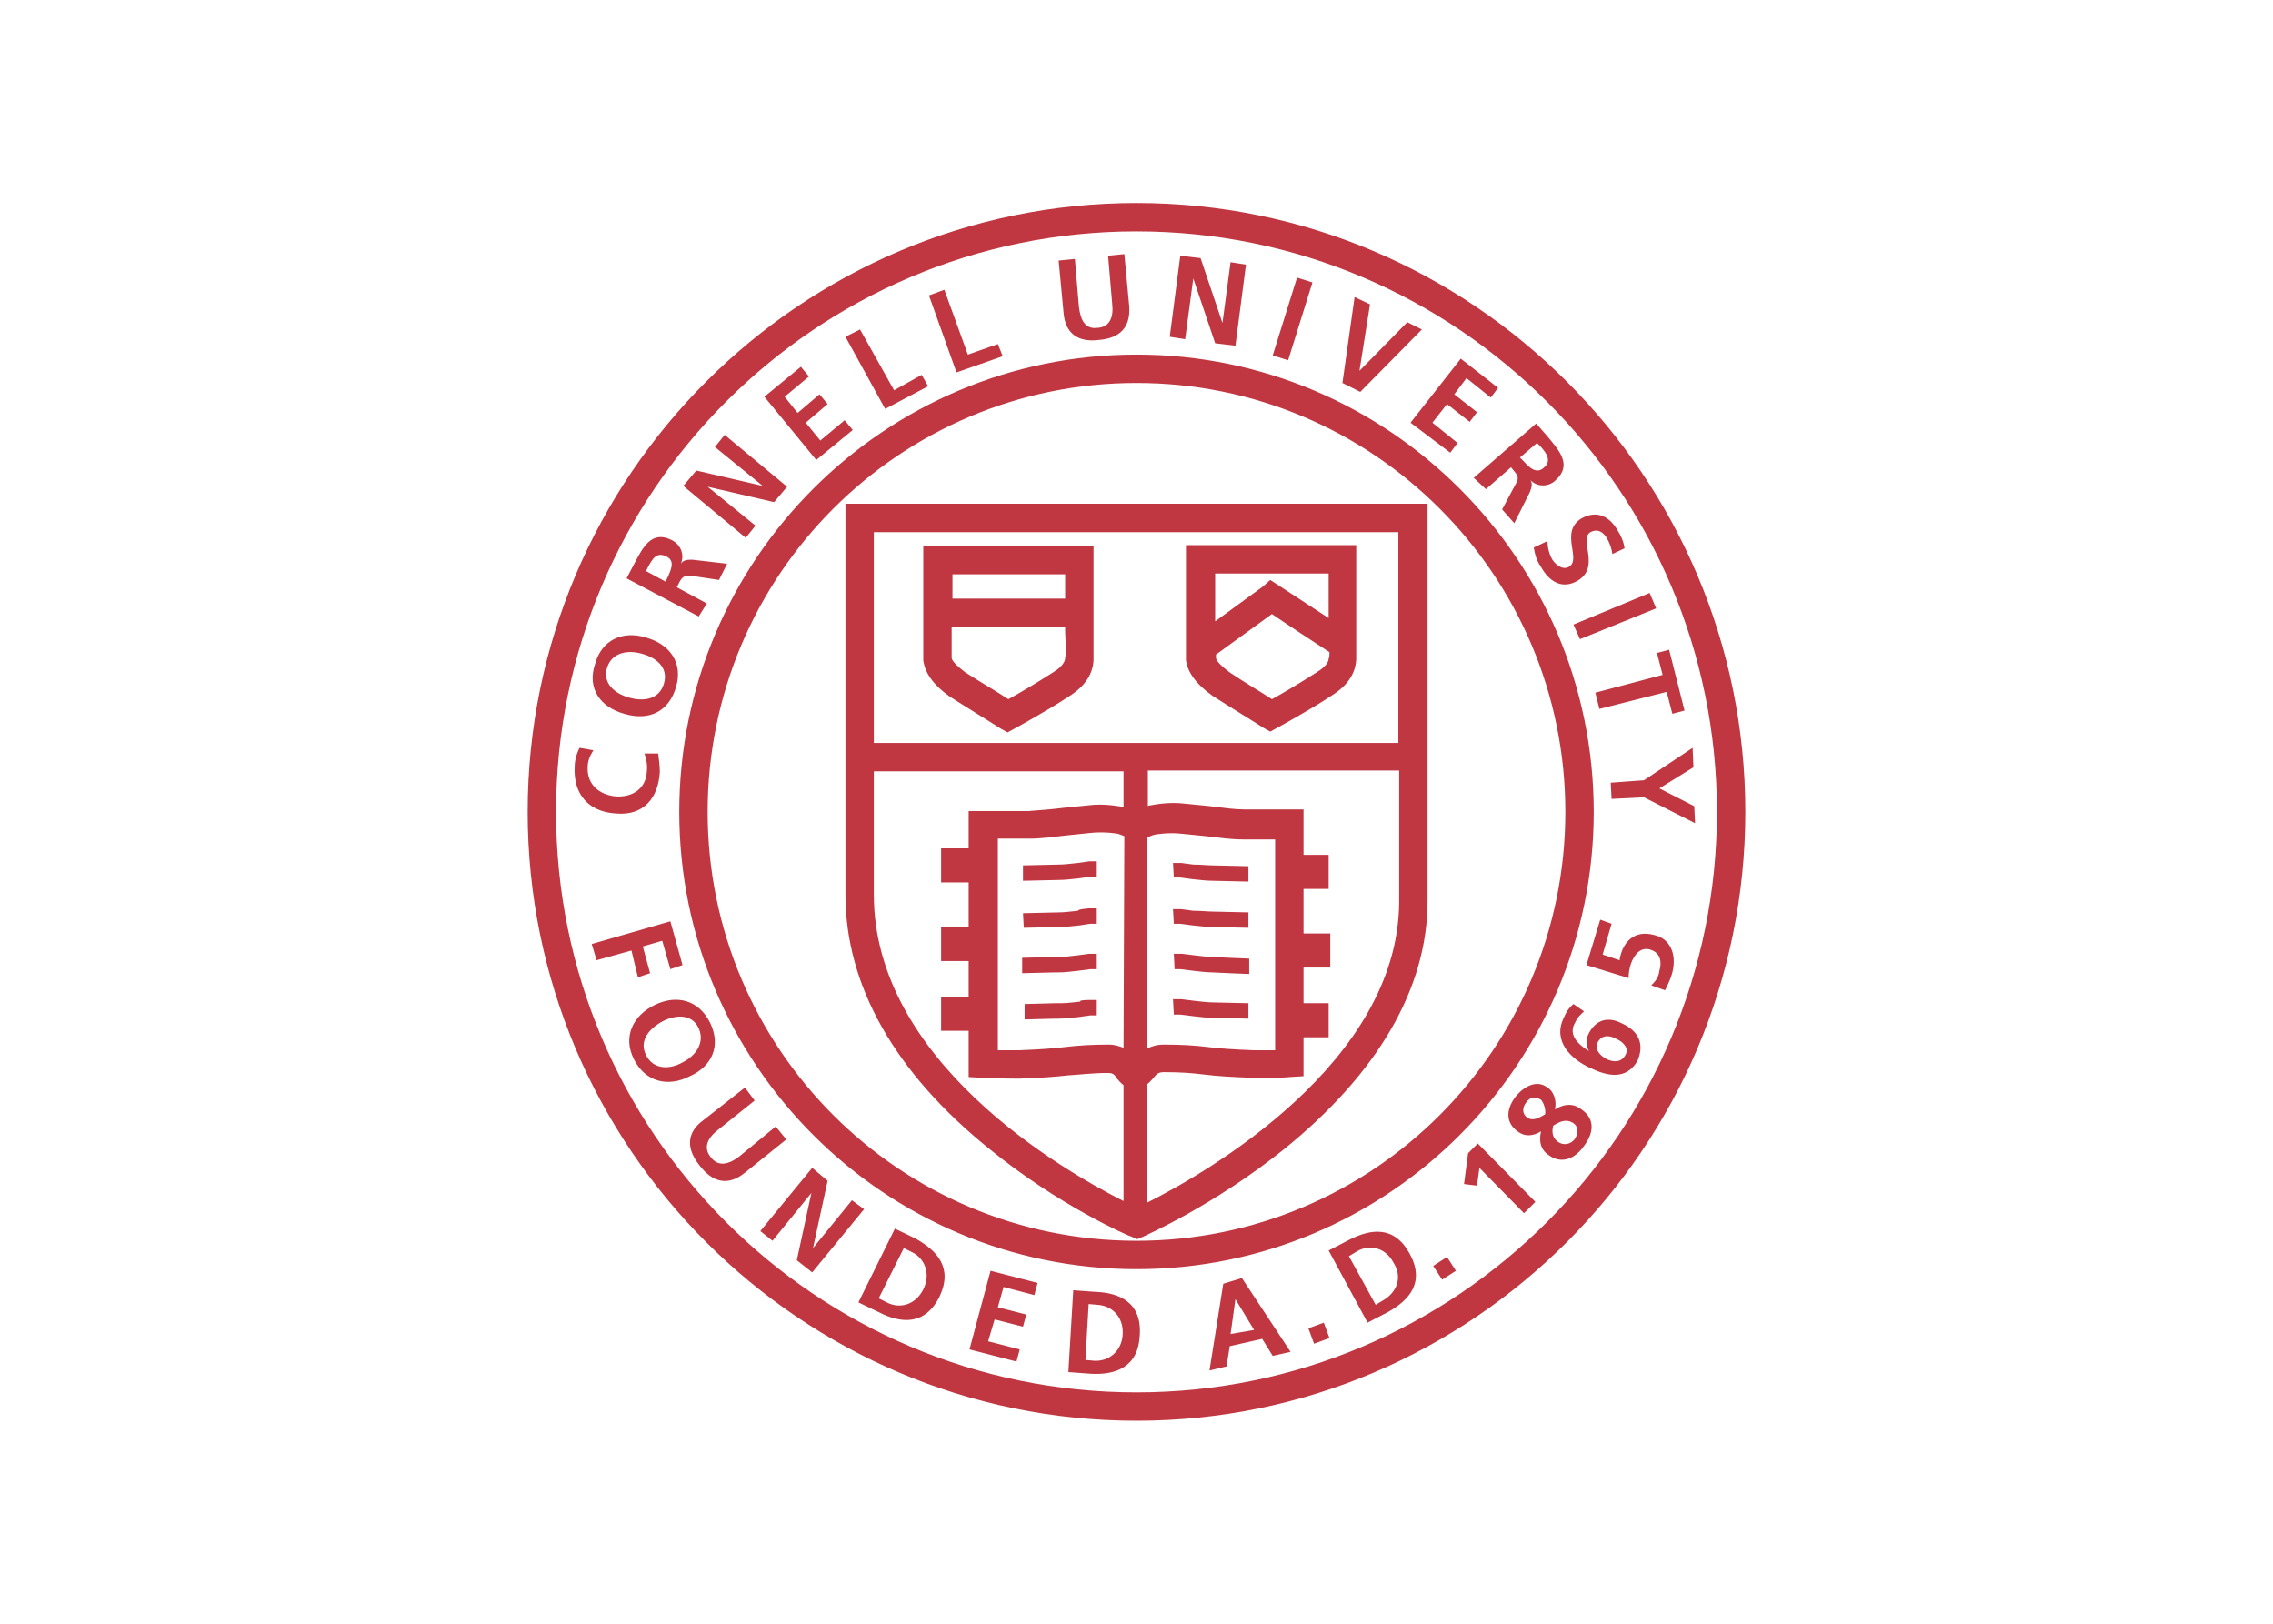
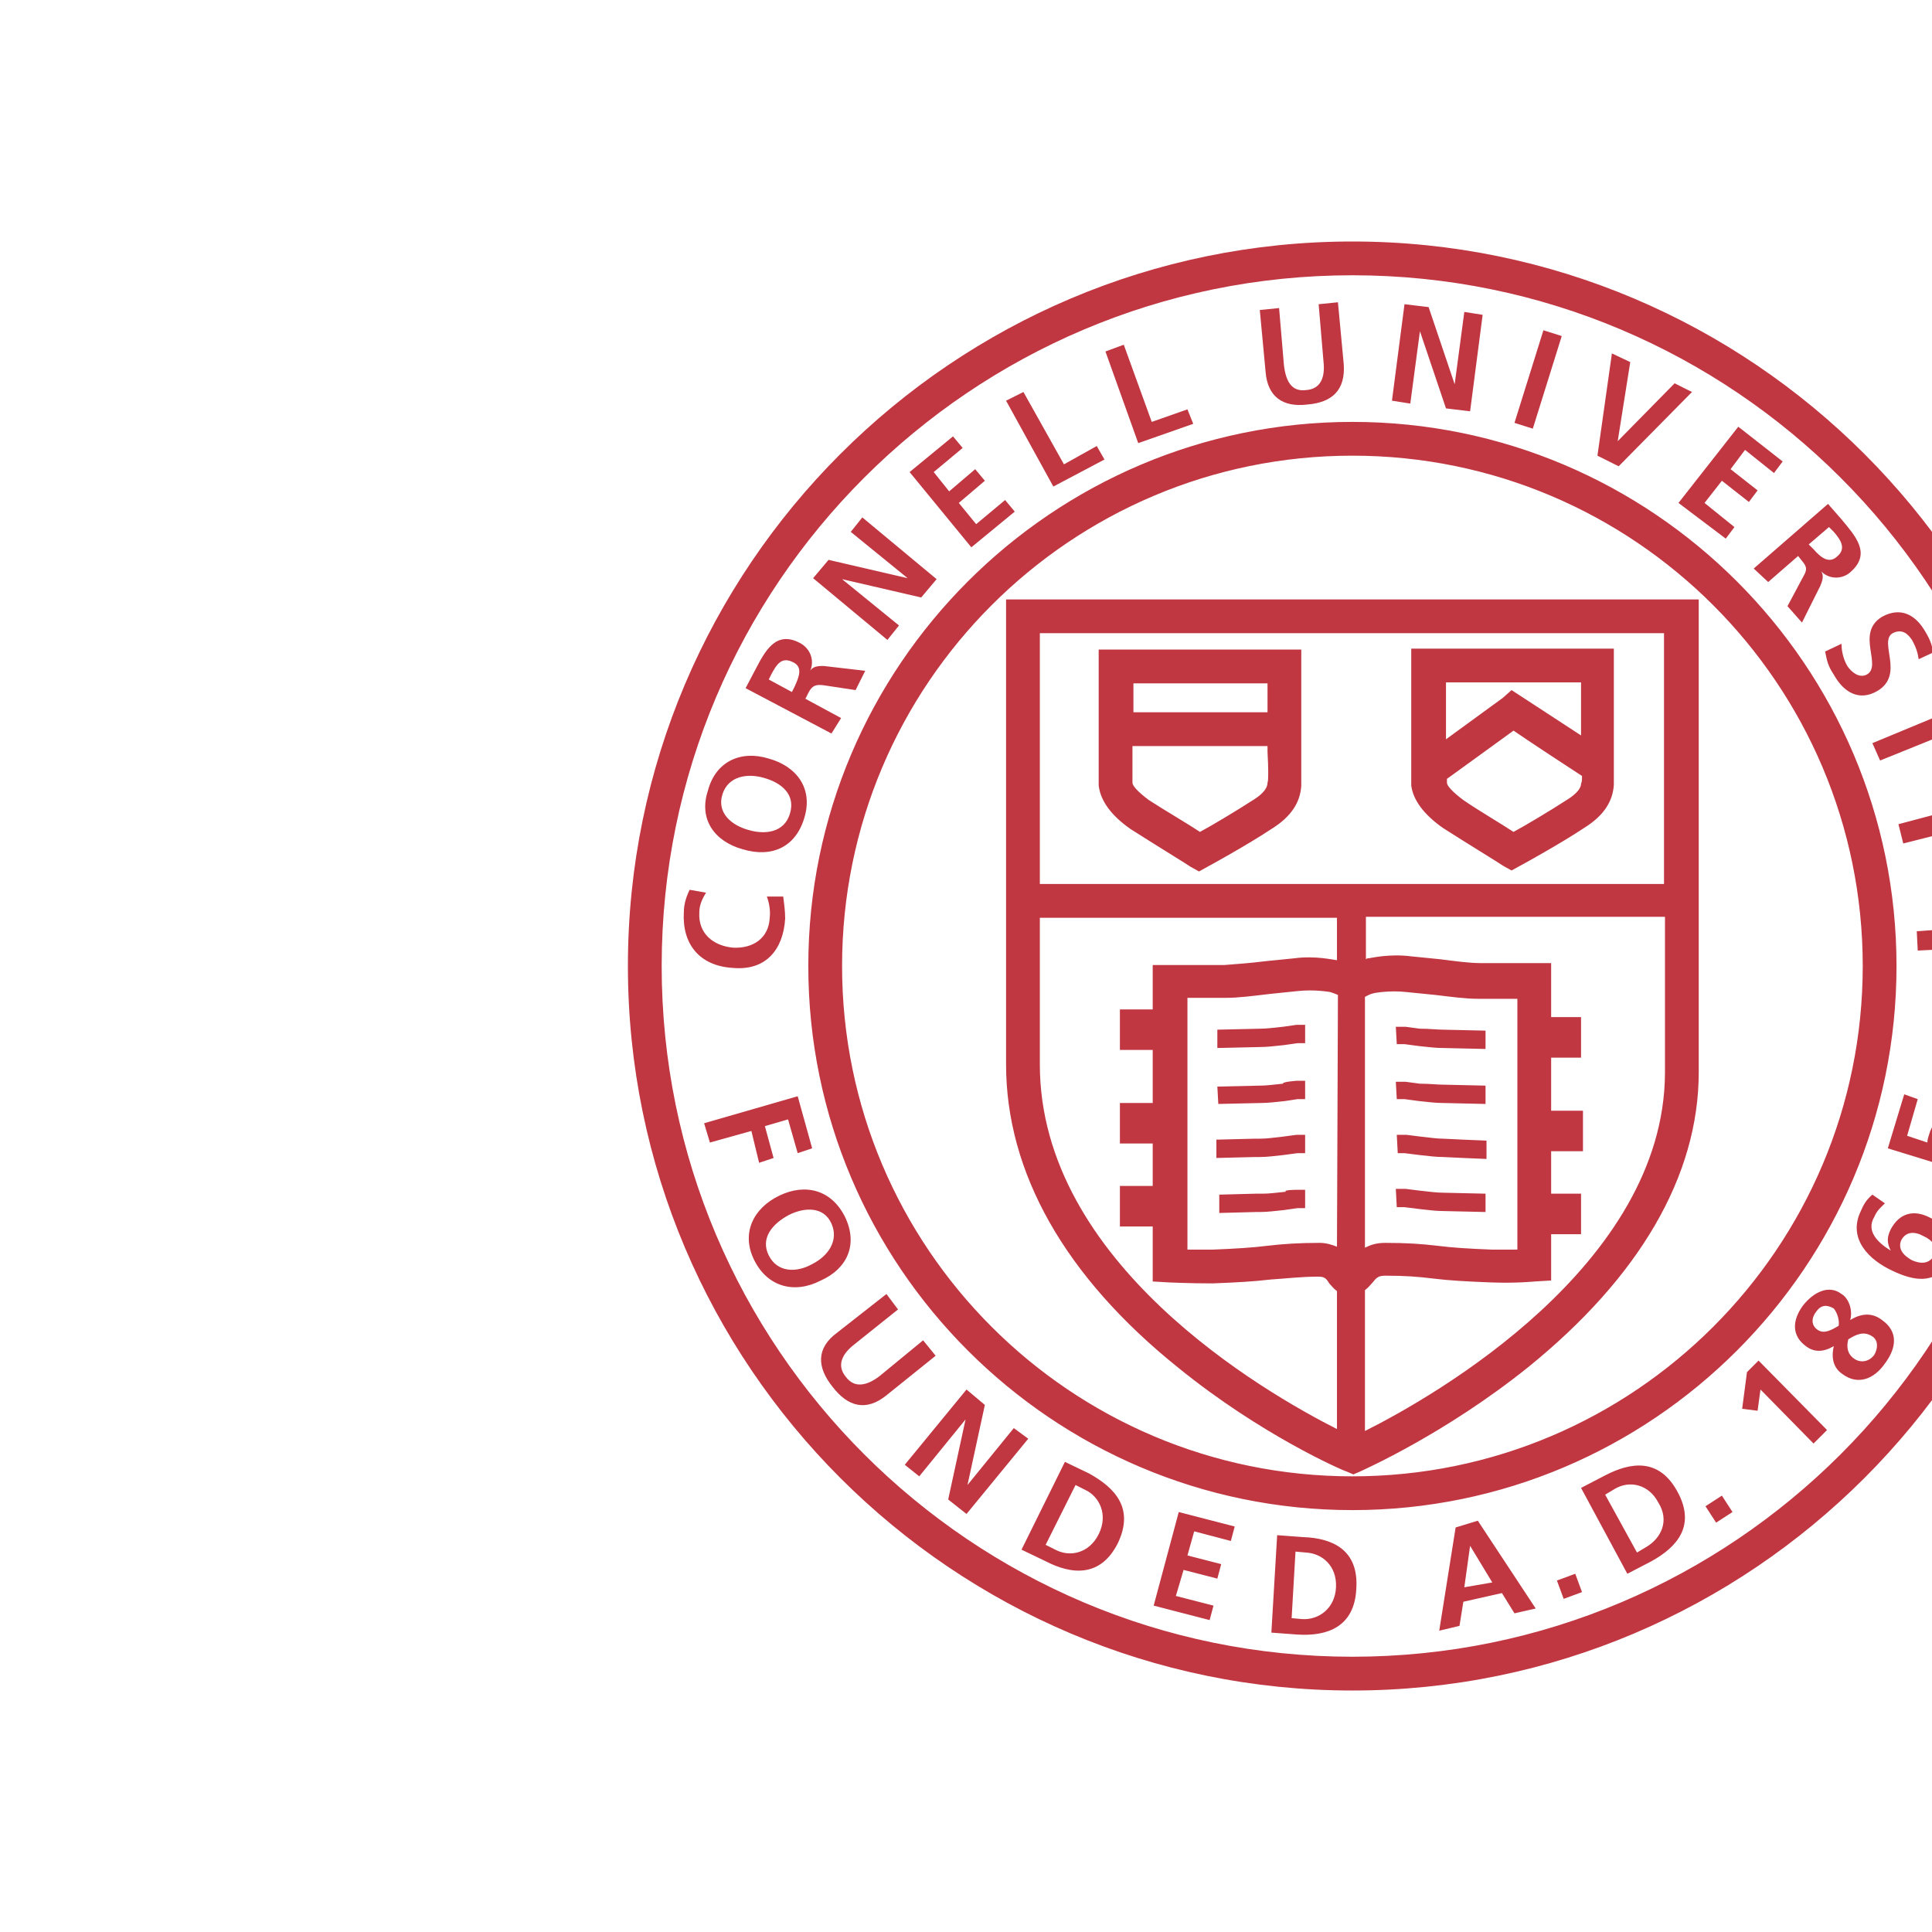
- <svg xmlns="http://www.w3.org/2000/svg" clip-rule="evenodd" fill-rule="evenodd" stroke-linejoin="round" stroke-miterlimit="1.414" viewBox="0 0 560 400">
+ <svg xmlns="http://www.w3.org/2000/svg" clip-rule="evenodd" fill-rule="evenodd" stroke-linejoin="round" stroke-miterlimit="1.414" viewBox="0 0 400 400">
  <path d="m224 89.145c-43.47 0-78.855 35.385-78.855 78.855s35.385 78.855 78.855 78.855 78.855-35.385 78.855-78.855-35.385-78.855-78.855-78.855zm0 154.035c-41.475 0-75.18-33.705-75.18-75.18s33.705-75.18 75.18-75.18 75.18 33.705 75.18 75.18-33.705 75.18-75.18 75.18zm0-134.4c-32.655 0-59.22 26.565-59.22 59.22s26.565 59.22 59.22 59.22 59.22-26.565 59.22-59.22-26.565-59.22-59.22-59.22zm0 114.765c-30.66 0-55.545-24.885-55.545-55.545s24.885-55.545 55.545-55.545 55.545 24.885 55.545 55.545-24.885 55.545-55.545 55.545zm-37.695-95.445v50.61c0 11.76 6.405 23.1 18.69 32.97 9.03 7.35 17.955 11.235 18.375 11.34l.735.315.735-.315c.42-.21 9.24-4.095 18.27-11.34 12.075-9.765 18.585-20.79 18.585-32.13v-51.45zm71.61 3.675v27.3h-67.935v-27.3zm-15.96 67.095h-2.73c-2.625-.105-4.305-.21-5.985-.42-1.785-.21-3.36-.315-5.67-.315-.945 0-1.575.21-2.205.525v-27.3c.21-.105.525-.315 1.05-.42 0 0 1.68-.315 3.465-.105l3.15.315c1.785.21 3.255.42 4.725.42h4.2zm-19.635-.315c-.525-.21-1.155-.42-1.89-.42-2.205 0-3.885.105-5.67.315-1.68.21-3.465.315-5.985.42h-2.73v-27.405h4.2c1.365 0 2.94-.21 4.725-.42l3.045-.315c1.89-.21 3.57.105 3.57.105.315.105.63.21.84.315zm-32.34-19.845v-15.96h32.34v4.62c-.21 0-2.31-.525-4.62-.21l-3.15.315c-1.68.21-3.15.315-4.515.42h-3.99-3.78v4.83h-3.57v4.41h3.57v5.775h-3.57v4.41h3.57v4.62h-3.57v4.41h3.57v5.985l1.785.105c.105 0 2.205.105 4.725.105 2.73-.105 4.515-.21 6.3-.42 1.68-.105 3.255-.315 5.25-.315.63 0 .84.21 1.155.735.21.21.42.525.84.84v15.015c-7.875-3.99-32.34-18.06-32.34-39.69zm35.385 39.9v-15.33c.42-.315.63-.63.84-.84.42-.525.63-.735 1.365-.735 2.1 0 3.57.105 5.25.315s3.57.315 6.3.42 4.725-.105 4.725-.105l1.785-.105v-5.04h3.255v-4.41h-3.255v-4.62h3.465v-4.41h-3.465v-5.775h3.255v-4.41h-3.255v-5.88h-3.675-3.99c-1.26 0-2.73-.21-4.41-.42l-3.15-.315c-2.415-.315-4.515.21-4.62.21s-.21 0-.315.105v-4.62h32.55v17.01c-.105 20.895-25.095 35.175-32.655 38.955zm-25.515-65.52c2.625 1.68 6.405 3.99 6.51 4.095l.945.525.945-.525c.21-.105 4.41-2.415 6.93-4.095 2.205-1.365 3.15-2.94 3.255-4.725v-12.915-1.89h-22.05v14.805c.21 1.68 1.365 3.255 3.465 4.725zm14.91-5.04c0 .84-1.05 1.575-1.575 1.89-1.785 1.155-4.41 2.73-5.775 3.465-1.26-.84-3.78-2.31-5.565-3.465-1.26-.945-1.785-1.575-1.785-1.89v-3.99h14.7v.63c.105 1.89.105 3.15 0 3.36zm0-10.815v3.15h-14.595v-3.15zm19.11 15.75c2.625 1.68 6.405 3.99 6.51 4.095l.945.525.945-.525c.21-.105 4.41-2.415 6.93-4.095 2.205-1.365 3.15-2.94 3.255-4.725v-12.915-1.89h-22.05v14.91c.21 1.575 1.365 3.15 3.465 4.62zm15.015-4.83c0 .735-1.05 1.47-1.575 1.785-1.785 1.155-4.41 2.73-5.775 3.465-1.26-.84-3.78-2.31-5.46-3.465-1.26-.945-1.785-1.575-1.785-1.89v-.42s5.67-4.095 7.245-5.25c1.365.945 5.985 3.99 7.455 4.935 0 .42 0 .63-.105.84 0-.105 0 0 0 0zm-14.7-11.025h14.7v5.775l-7.56-4.935-.945.84-6.195 4.515v-1.68c0-1.575 0-3.15 0-4.515zm-.315 37.8 4.62.105v1.995l-4.62-.105c-.84 0-1.575-.105-2.625-.21l-1.575-.21h-.84l-.105-1.89h1.05l1.575.21c1.05 0 1.89.105 2.52.105zm0 5.985 4.62.105v1.995l-4.62-.105c-.84 0-1.575-.105-2.625-.21l-1.575-.21h-.84l-.105-1.89h1.05l1.575.21c1.05 0 1.89.105 2.52.105zm-4.935 7.455-.105-1.995h1.05l1.68.21c.945.105 1.68.21 2.31.21l2.205.105 2.52.105v1.995l-2.52-.105-2.205-.105c-.735 0-1.575-.105-2.52-.21l-1.68-.21zm4.935 4.305 4.62.105v1.995l-4.62-.105c-.735 0-1.575-.105-2.52-.21 0 0-1.575-.21-1.68-.21h-.84l-.105-1.995h1.05l1.68.21c.945.105 1.785.21 2.415.21zm-24.57-15.75v-1.995l4.62-.105c.735 0 1.47-.105 2.52-.21l1.47-.21h.945v1.995h-.84l-1.47.21c-.945.105-1.89.21-2.625.21zm8.61 3.57h.945v1.995h-.84l-1.365.21c-.945.105-1.89.21-2.625.21l-4.62.105-.105-1.89 4.62-.105c.735 0 1.47-.105 2.52-.21-.105-.21 1.47-.315 1.47-.315zm0 5.88h.945v1.995h-.84l-1.575.21c-.945.105-1.785.21-2.52.21h-.525l-4.2.105v-1.995l4.2-.105h.525c.735 0 1.47-.105 2.415-.21zm0 5.985h.945v1.995h-.84l-1.47.21c-.945.105-1.89.21-2.625.21h-.42l-3.99.105v-1.995l3.99-.105h.735c.735 0 1.47-.105 2.52-.21-.315-.21 1.155-.21 1.155-.21zm-3.36-89.04-.63-6.72 2.1-.21.525 6.195c.21 1.785.84 2.94 2.415 2.73 1.575-.105 2.1-1.365 1.89-3.15l-.525-6.195 2.1-.21.63 6.72c.21 2.835-1.26 4.2-3.99 4.41-2.625.315-4.305-.84-4.515-3.57zm-32.025 19.11-6.72-8.19 4.725-3.885 1.05 1.26-3.15 2.625 1.68 2.1 2.835-2.415 1.05 1.26-2.835 2.415 1.89 2.31 3.15-2.625 1.05 1.26zm18.165-11.34-3.57-9.975 1.995-.735 3.045 8.4 3.885-1.365.63 1.575zm29.61-4.305-1.995-.315 1.365-10.5 2.625.315 2.835 8.4 1.05-7.875 1.995.315-1.365 10.5-2.625-.315-2.835-8.4zm-56.91 25.725-8.085-6.72 1.68-1.995 8.61 1.995-6.195-5.04 1.26-1.575 8.085 6.72-1.68 1.995-8.61-1.995 6.195 5.04zm-5.04 8.505-3.885-2.1.315-.63c.42-.84.84-.945 1.68-.84l3.465.525 1.05-2.1-4.515-.525c-.525 0-1.155 0-1.47.525.525-1.26-.105-2.52-1.155-3.045-2.625-1.365-3.78.945-4.83 2.94l-1.05 1.995 9.345 4.935zm-5.04-3.465-.315.63-2.52-1.365.315-.63c.525-.945 1.05-1.89 2.31-1.26 1.155.525.63 1.68.21 2.625zm117.285 6.195 9.87-4.095.84 1.995-9.87 3.99zm-36.96-34.23-1.995-.63 3.15-10.08 1.995.63zm48.51 40.74-.735-2.835 1.575-.42 1.995 7.875-1.575.42-.735-2.835-8.715 2.205-.525-2.1zm-2.415 13.65 6.3-4.2.105 2.52-4.41 2.73 4.515 2.31.105 2.205-6.615-3.36-4.2.21-.105-2.1zm-9.765-27.615c1.785-.945-1.26-4.515 1.68-6.3 2.1-1.155 3.675-.105 4.62 1.47.525.84.84 1.575.945 2.415l-1.575.735c-.105-.735-.315-1.365-.735-2.1-.42-.63-1.05-1.26-2.1-.735-1.575.945 1.365 4.515-1.68 6.3-1.995 1.155-3.675.105-4.725-1.785-.63-.945-.735-1.47-.945-2.52l1.785-.84c0 .84.21 1.68.63 2.415.42.63 1.26 1.365 2.1.945zm-10.71-10.08 3.255-2.835.42.525c.63.735.525 1.05.105 1.785l-1.68 3.15 1.575 1.785 1.995-3.99c.21-.525.42-1.05.105-1.575.945.945 2.415.84 3.255 0 2.205-1.995.42-3.885-1.05-5.67l-1.47-1.68-8.085 7.035zm6.615-5.985.525.525c.735.84 1.365 1.785.42 2.625-.945.945-1.89.105-2.625-.735l-.525-.525zm-22.89-6.615-2.31-1.155 1.575-11.13 1.995.945-1.365 8.61 6.195-6.3 1.89.945zm6.51 3.99 6.51-8.295 4.83 3.78-.945 1.26-3.15-2.52-1.575 2.1 2.94 2.31-.945 1.26-2.94-2.31-1.89 2.415 3.255 2.625-.945 1.26zm-68.04-1.785-5.145-9.345 1.89-.945 4.41 7.875 3.57-1.995.84 1.47zm56.805 118.335.735 1.995-1.995.735-.735-1.995zm-13.02-5.04-1.785 11.235 2.205-.525.42-2.625 4.2-.945 1.365 2.205 2.31-.525-6.3-9.555zm.945 6.51.63-4.515 2.415 3.99zm45.465-29.085c-.945-.735-2.1-.84-3.465 0 .315-1.155-.21-2.415-.945-2.835-1.365-1.05-3.045-.21-4.2 1.26-1.155 1.575-1.26 3.255.315 4.41.945.735 1.995.63 3.045 0-.315 1.365 0 2.415.945 3.045 1.68 1.26 3.465.525 4.62-1.155 1.26-1.68 1.47-3.465-.315-4.725zm-4.725.63c-.735.42-1.575.945-2.31.42s-.63-1.365-.105-1.995c.525-.735 1.155-.735 1.89-.315.42.525.63 1.365.525 1.89zm3.885 3.15c-.525.735-1.47.945-2.205.42s-.84-1.26-.63-2.1c.84-.525 1.68-.945 2.625-.315.63.42.63 1.26.21 1.995zm-62.16 19.845-2.835-.21-.63 10.605 2.835.21c3.255.21 6.195-.84 6.405-4.935.315-4.305-2.625-5.565-5.775-5.67zm3.57 5.46c-.105 2.31-1.89 3.57-3.675 3.465l-1.155-.105.42-7.245 1.155.105c1.785.105 3.36 1.47 3.255 3.78zm-64.575-80.325c3.15.945 5.775-.21 6.72-3.465.945-3.15-.84-5.565-3.885-6.405-3.045-.945-5.775.315-6.615 3.465-1.05 3.15.735 5.565 3.78 6.405zm-2.205-5.985c.63-1.995 2.73-2.31 4.515-1.785 1.89.525 3.465 1.785 2.835 3.885s-2.73 2.31-4.515 1.785c-1.89-.525-3.465-1.89-2.835-3.885zm96.075 74.13-2.625 1.365 5.04 9.345 2.625-1.365c2.835-1.575 4.83-3.885 2.835-7.56s-5.04-3.255-7.875-1.785zm4.515 7.77-1.05.63-3.465-6.3 1.05-.63c1.575-.945 3.675-.525 4.725 1.47 1.26 1.995.315 3.885-1.26 4.83zm-50.925-3.78 6.09 1.575-.42 1.575-3.99-1.05-.735 2.625 3.675.945-.42 1.575-3.675-.945-.84 2.835 4.095 1.05-.42 1.575-6.09-1.575zm59.115-1.785 1.155 1.785-1.785 1.155-1.155-1.785zm3.99-14.7 7.455 7.56-1.47 1.47-5.775-5.88-.315 2.31-1.68-.21.525-3.99zm-109.62-24.99-4.515 1.26-.63-2.1 10.185-2.94 1.575 5.67-1.575.525-1.05-3.675-2.52.735.945 3.465-1.575.525zm134.82 2.835c-.21.84-.63 1.68-.945 2.31l-1.785-.63c.42-.42.945-.945 1.05-1.89.315-1.05.21-2.31-1.155-2.73-1.26-.42-2.1.63-2.52 1.785-.21.63-.315 1.26-.315 1.89l-5.46-1.68 1.785-5.88 1.47.525-1.155 3.99 2.205.735c0-.315.105-.63.21-.945.42-1.365 1.68-3.045 4.305-2.31 1.89.42 2.94 2.31 2.31 4.83zm-136.815-20.58c-3.675-.21-5.565-2.625-5.355-6.09 0-.735.21-1.575.63-2.415l1.785.315c-.525.84-.735 1.47-.735 2.205-.105 2.205 1.47 3.57 3.675 3.78 2.205.105 3.885-1.05 3.99-3.255.105-.84-.105-1.785-.315-2.31h1.785c.105.84.21 1.575.21 2.415-.21 3.36-2.1 5.67-5.67 5.355zm12.18 27.09c-1.47-2.94-4.305-3.675-7.14-2.31s-4.2 4.095-2.73 7.035 4.41 3.675 7.245 2.205c2.835-1.26 4.095-3.885 2.625-6.93zm-3.57 5.145c-1.68.945-3.78.945-4.725-.945s.42-3.465 2.205-4.41c1.68-.84 3.78-.945 4.62.945s-.42 3.57-2.1 4.41zm121.695-5.04c-1.785-.945-3.36-.525-4.305 1.26-.42.84-.42 1.47 0 2.31-1.365-.84-2.73-2.1-1.785-3.675.315-.735.735-1.05 1.155-1.47l-1.365-.945c-.63.525-.945 1.05-1.26 1.785-1.47 3.045.945 5.355 3.465 6.51 2.205 1.05 4.62 1.575 6.09-.945.945-2.205.105-3.885-1.995-4.83zm.42 4.095c-.525.945-1.47.945-2.415.525-.945-.525-1.575-1.26-1.155-2.205.525-.945 1.47-.945 2.415-.42.945.42 1.68 1.26 1.155 2.1zm-108.675 10.92-5.355 4.305c-2.205 1.785-4.2 1.26-5.88-.945-1.68-2.1-1.785-4.2.525-5.88l5.355-4.2 1.26 1.68-4.725 3.78c-1.365 1.05-1.995 2.31-.945 3.57.945 1.26 2.31.945 3.675-.105l4.725-3.885zm16.695 12.81-2.625-1.26-4.725 9.555 2.625 1.26c2.835 1.47 5.985 1.785 7.875-1.995 1.785-3.78-.315-5.985-3.15-7.56zm1.05 6.615c-1.05 2.1-3.15 2.52-4.725 1.68l-1.05-.525 3.255-6.51 1.05.525c1.575.735 2.52 2.73 1.47 4.83zm-7.665-10.395-6.72 8.19-1.995-1.575 1.89-8.715-5.04 6.195-1.575-1.26 6.72-8.19 1.995 1.68-1.89 8.715 5.04-6.195z" fill="#c03641" fill-rule="nonzero" transform="matrix(1.90223 0 0 1.90223 -146.098 -119.574)" />
</svg>
